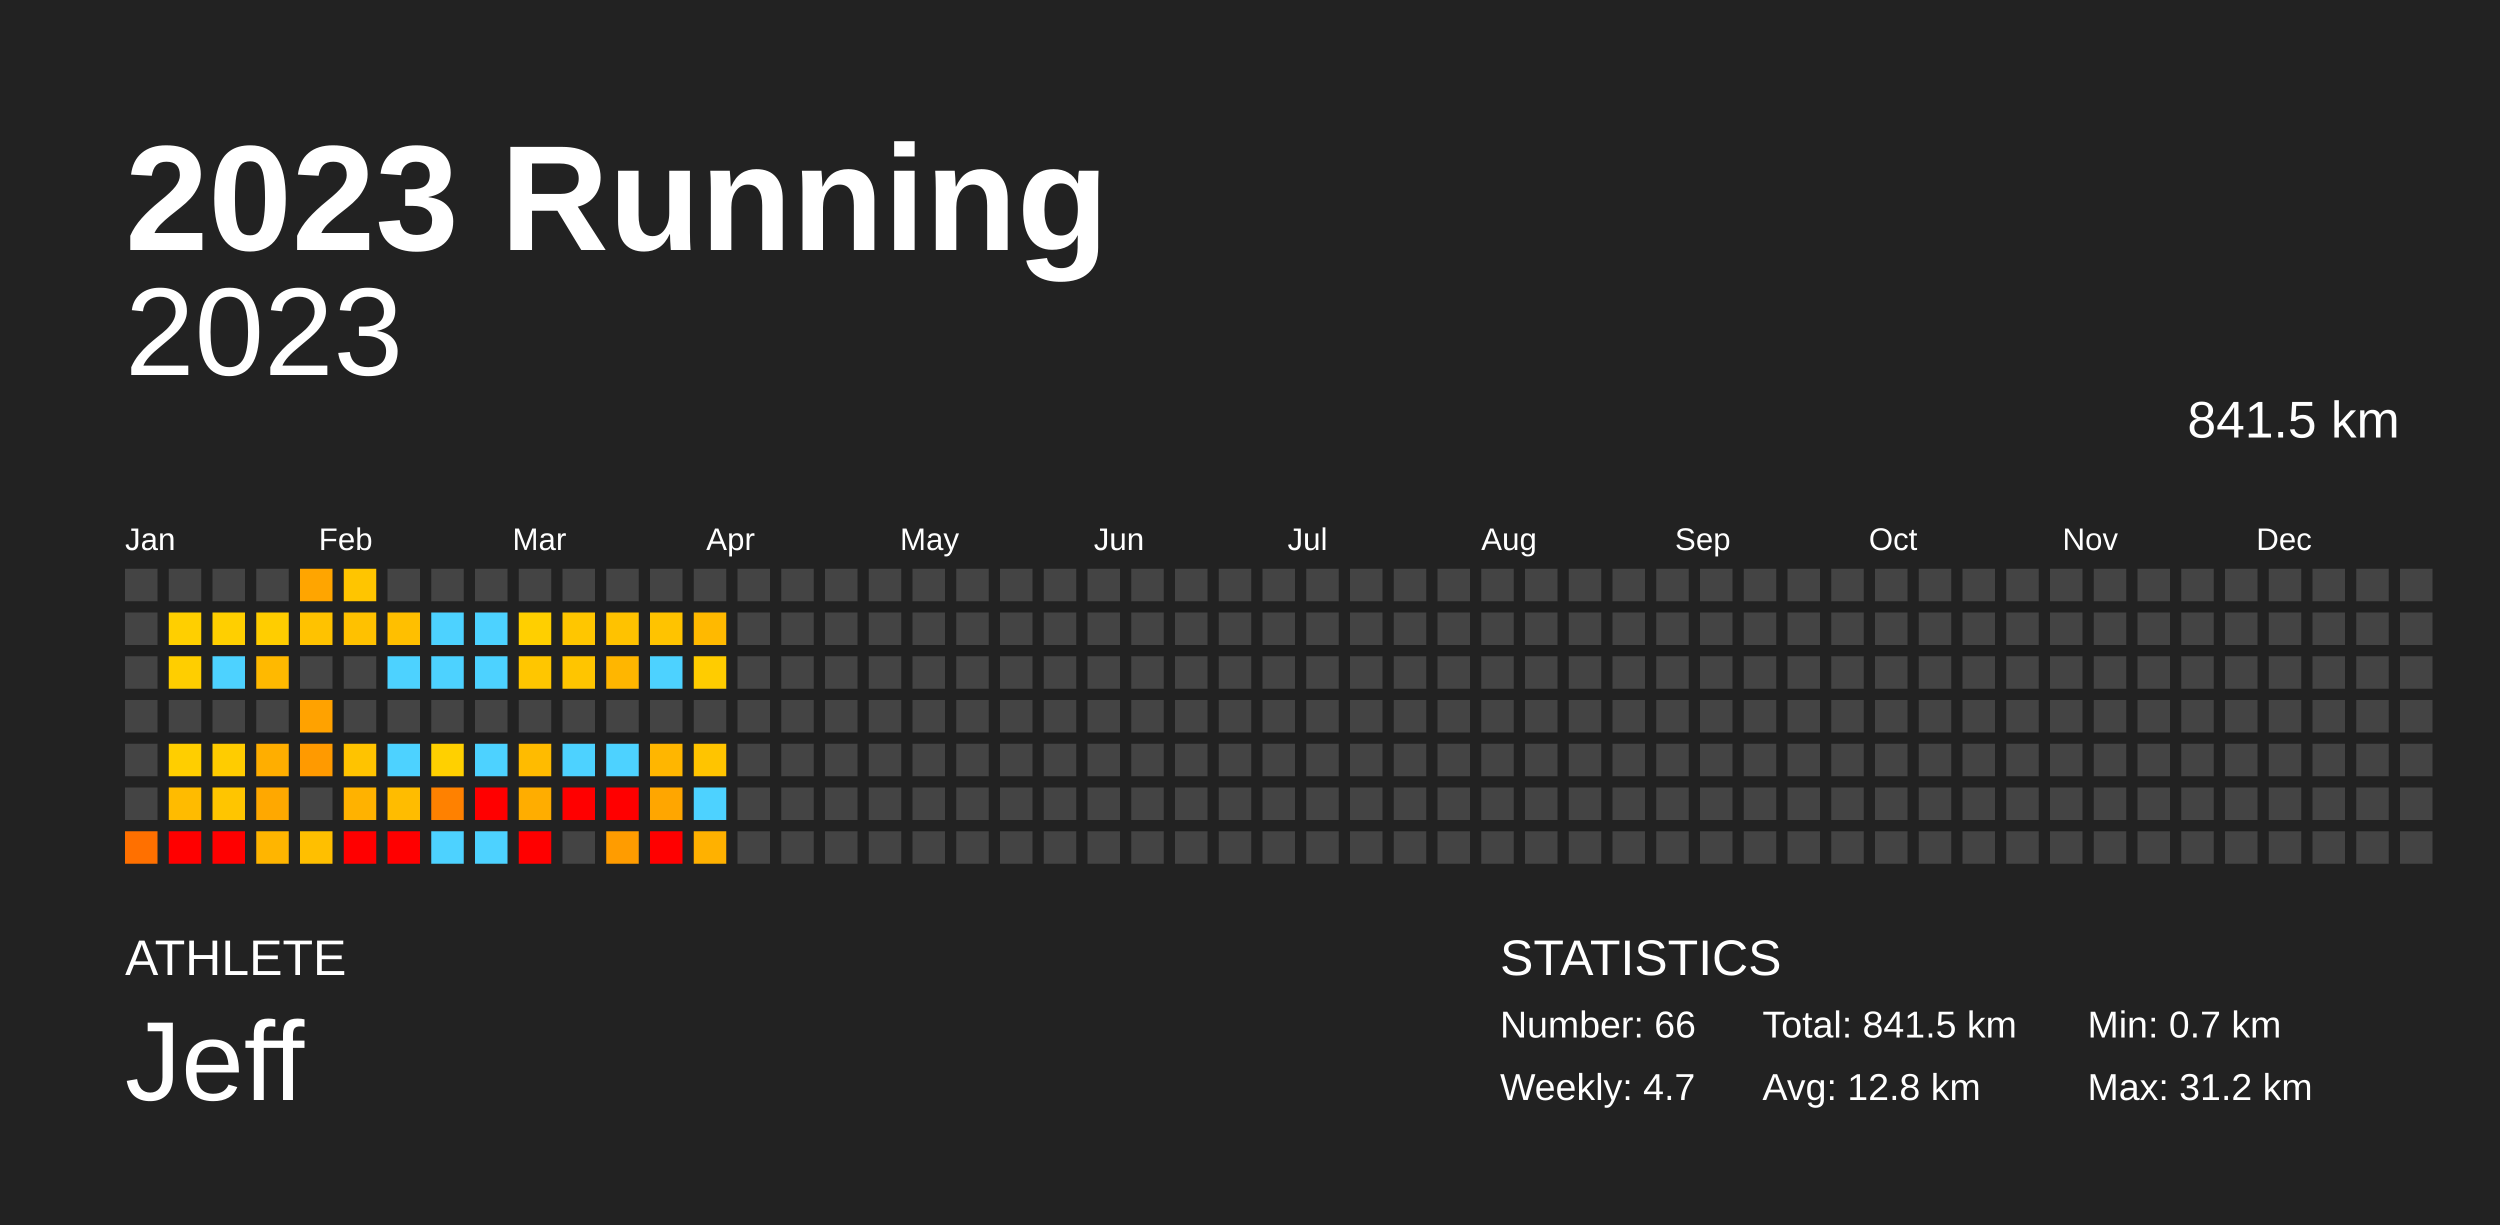
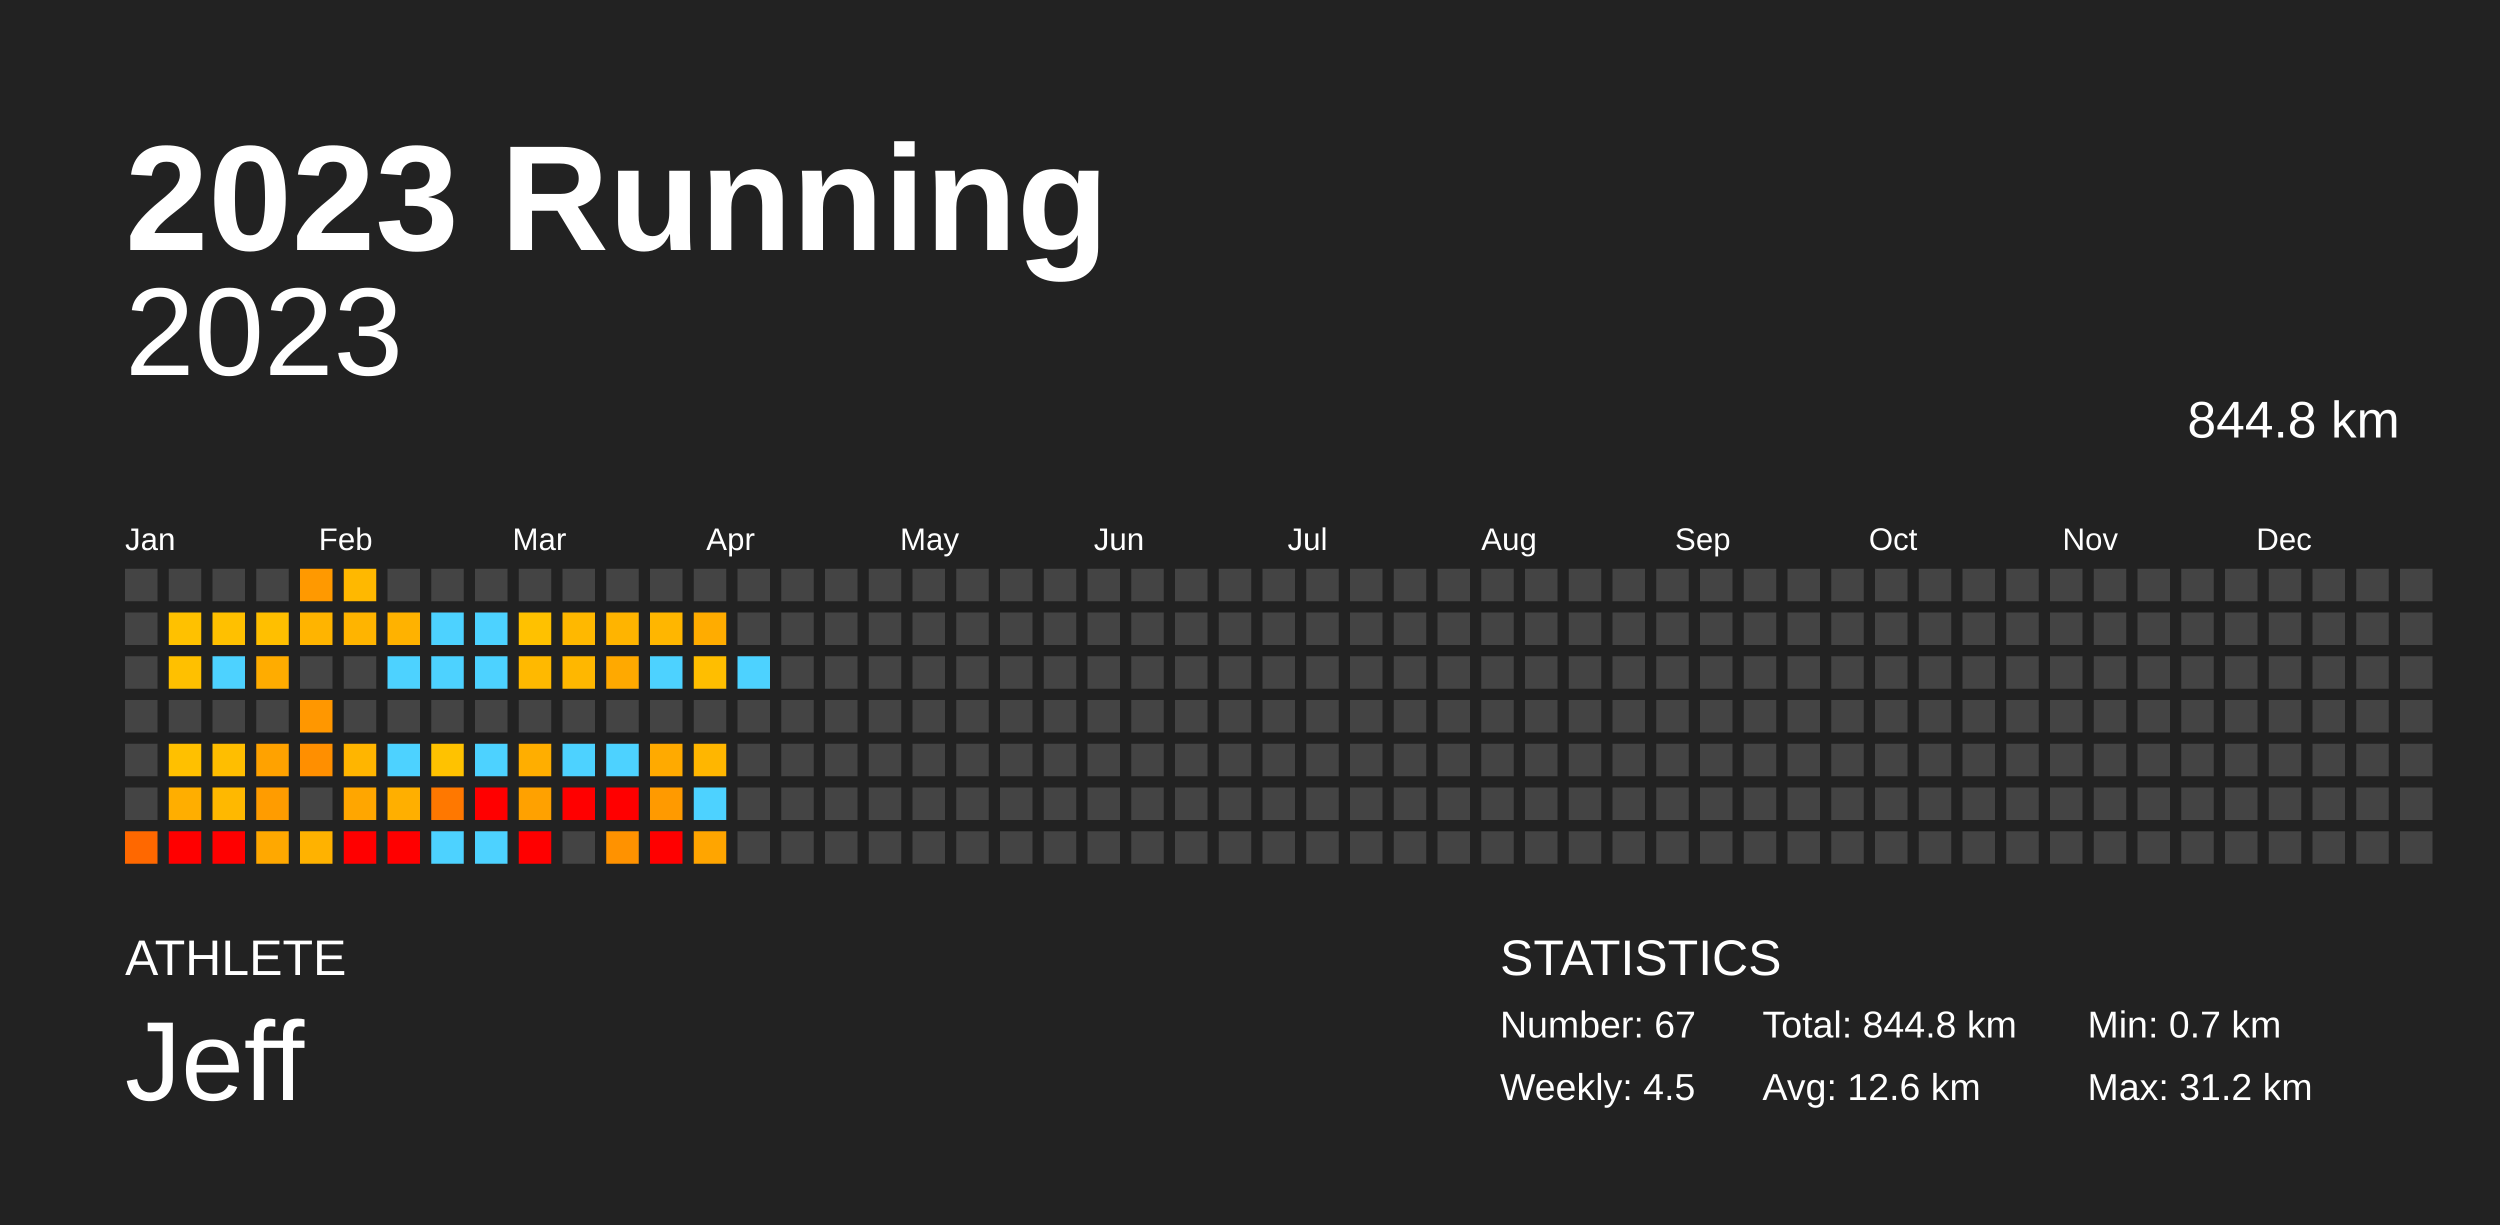
<svg xmlns="http://www.w3.org/2000/svg" baseProfile="full" height="98mm" version="1.1" viewBox="0,0,200,98" width="200mm">
  <defs />
  <rect fill="#222222" height="98" width="200" x="0" y="0" />
  <text fill="#FFFFFF" style="font-size:12px; font-family:Arial; font-weight:bold;" x="10" y="20">2023 Running</text>
  <text fill="#FFFFFF" style="font-size:4px; font-family:Arial" x="10" y="78">ATHLETE</text>
  <text fill="#FFFFFF" style="font-size:9px; font-family:Arial" x="10" y="88">Jeff</text>
  <text fill="#FFFFFF" style="font-size:4px; font-family:Arial" x="120" y="78">STATISTICS</text>
-   <text fill="#FFFFFF" style="font-size:3px; font-family:Arial" x="120" y="83">Number: 66</text>
-   <text fill="#FFFFFF" style="font-size:3px; font-family:Arial" x="120" y="88">Weekly: 4.7</text>
-   <text fill="#FFFFFF" style="font-size:3px; font-family:Arial" x="141" y="83">Total: 841.5 km</text>
-   <text fill="#FFFFFF" style="font-size:3px; font-family:Arial" x="141" y="88">Avg: 12.8 km</text>
+   <text fill="#FFFFFF" style="font-size:3px; font-family:Arial" x="120" y="83">Number: 67</text>
+   <text fill="#FFFFFF" style="font-size:3px; font-family:Arial" x="120" y="88">Weekly: 4.5</text>
+   <text fill="#FFFFFF" style="font-size:3px; font-family:Arial" x="141" y="83">Total: 844.8 km</text>
+   <text fill="#FFFFFF" style="font-size:3px; font-family:Arial" x="141" y="88">Avg: 12.6 km</text>
  <text fill="#FFFFFF" style="font-size:3px; font-family:Arial" x="167" y="83">Min: 0.7 km</text>
  <text fill="#FFFFFF" style="font-size:3px; font-family:Arial" x="167" y="88">Max: 31.2 km</text>
  <text alignment-baseline="hanging" fill="#FFFFFF" style="font-size:10.0px; font-family:Arial;" x="10" y="30">2023</text>
-   <text alignment-baseline="hanging" fill="#FFFFFF" style="font-size:4.125px; font-family:Arial;" x="175" y="35">841.5 km</text>
+   <text alignment-baseline="hanging" fill="#FFFFFF" style="font-size:4.125px; font-family:Arial;" x="175" y="35">844.8 km</text>
  <text fill="#FFFFFF" style="font-size:2.5px; font-family:Arial" x="10.0" y="44">Jan</text>
  <text fill="#FFFFFF" style="font-size:2.5px; font-family:Arial" x="25.5" y="44">Feb</text>
  <text fill="#FFFFFF" style="font-size:2.5px; font-family:Arial" x="41.0" y="44">Mar</text>
  <text fill="#FFFFFF" style="font-size:2.5px; font-family:Arial" x="56.5" y="44">Apr</text>
  <text fill="#FFFFFF" style="font-size:2.5px; font-family:Arial" x="72.0" y="44">May</text>
  <text fill="#FFFFFF" style="font-size:2.5px; font-family:Arial" x="87.5" y="44">Jun</text>
  <text fill="#FFFFFF" style="font-size:2.5px; font-family:Arial" x="103.0" y="44">Jul</text>
  <text fill="#FFFFFF" style="font-size:2.5px; font-family:Arial" x="118.5" y="44">Aug</text>
  <text fill="#FFFFFF" style="font-size:2.5px; font-family:Arial" x="134.0" y="44">Sep</text>
  <text fill="#FFFFFF" style="font-size:2.5px; font-family:Arial" x="149.5" y="44">Oct</text>
  <text fill="#FFFFFF" style="font-size:2.5px; font-family:Arial" x="165.0" y="44">Nov</text>
  <text fill="#FFFFFF" style="font-size:2.5px; font-family:Arial" x="180.5" y="44">Dec</text>
  <rect fill="#444444" height="2.6" width="2.6" x="10.0" y="45.5" />
  <rect fill="#444444" height="2.6" width="2.6" x="10.0" y="49.0" />
  <rect fill="#444444" height="2.6" width="2.6" x="10.0" y="52.5" />
  <rect fill="#444444" height="2.6" width="2.6" x="10.0" y="56.0" />
  <rect fill="#444444" height="2.6" width="2.6" x="10.0" y="59.5" />
  <rect fill="#444444" height="2.6" width="2.6" x="10.0" y="63.0" />
-   <rect fill="#ff7000" height="2.6" width="2.6" x="10.0" y="66.5" />
+   <rect fill="#ff6800" height="2.6" width="2.6" x="10.0" y="66.5" />
  <rect fill="#444444" height="2.6" width="2.6" x="13.5" y="45.5" />
-   <rect fill="#ffcf00" height="2.6" width="2.6" x="13.5" y="49.0" />
-   <rect fill="#ffce00" height="2.6" width="2.6" x="13.5" y="52.5" />
+   <rect fill="#ffc100" height="2.6" width="2.6" x="13.5" y="49.0" />
+   <rect fill="#ffc000" height="2.6" width="2.6" x="13.5" y="52.5" />
  <rect fill="#444444" height="2.6" width="2.6" x="13.5" y="56.0" />
-   <rect fill="#ffce00" height="2.6" width="2.6" x="13.5" y="59.5" />
-   <rect fill="#ffbb00" height="2.6" width="2.6" x="13.5" y="63.0" />
+   <rect fill="#ffc000" height="2.6" width="2.6" x="13.5" y="59.5" />
+   <rect fill="#ffae00" height="2.6" width="2.6" x="13.5" y="63.0" />
  <rect fill="red" height="2.6" width="2.6" x="13.5" y="66.5" />
  <rect fill="#444444" height="2.6" width="2.6" x="17.0" y="45.5" />
-   <rect fill="#ffcf00" height="2.6" width="2.6" x="17.0" y="49.0" />
+   <rect fill="#ffc000" height="2.6" width="2.6" x="17.0" y="49.0" />
  <rect fill="#4dd2ff" height="2.6" width="2.6" x="17.0" y="52.5" />
  <rect fill="#444444" height="2.6" width="2.6" x="17.0" y="56.0" />
-   <rect fill="#ffcc00" height="2.6" width="2.6" x="17.0" y="59.5" />
-   <rect fill="#ffc500" height="2.6" width="2.6" x="17.0" y="63.0" />
+   <rect fill="#ffbe00" height="2.6" width="2.6" x="17.0" y="59.5" />
+   <rect fill="#ffb800" height="2.6" width="2.6" x="17.0" y="63.0" />
  <rect fill="red" height="2.6" width="2.6" x="17.0" y="66.5" />
  <rect fill="#444444" height="2.6" width="2.6" x="20.5" y="45.5" />
-   <rect fill="#ffcd00" height="2.6" width="2.6" x="20.5" y="49.0" />
-   <rect fill="#ffb900" height="2.6" width="2.6" x="20.5" y="52.5" />
+   <rect fill="#ffbf00" height="2.6" width="2.6" x="20.5" y="49.0" />
+   <rect fill="#ffac00" height="2.6" width="2.6" x="20.5" y="52.5" />
  <rect fill="#444444" height="2.6" width="2.6" x="20.5" y="56.0" />
-   <rect fill="#ffae00" height="2.6" width="2.6" x="20.5" y="59.5" />
-   <rect fill="#ffa800" height="2.6" width="2.6" x="20.5" y="63.0" />
-   <rect fill="#ffb500" height="2.6" width="2.6" x="20.5" y="66.5" />
-   <rect fill="#ffa500" height="2.6" width="2.6" x="24.0" y="45.5" />
-   <rect fill="#ffc200" height="2.6" width="2.6" x="24.0" y="49.0" />
+   <rect fill="#ffa200" height="2.6" width="2.6" x="20.5" y="59.5" />
+   <rect fill="#ff9c00" height="2.6" width="2.6" x="20.5" y="63.0" />
+   <rect fill="#ffa800" height="2.6" width="2.6" x="20.5" y="66.5" />
+   <rect fill="#ff9900" height="2.6" width="2.6" x="24.0" y="45.5" />
+   <rect fill="#ffb400" height="2.6" width="2.6" x="24.0" y="49.0" />
  <rect fill="#444444" height="2.6" width="2.6" x="24.0" y="52.5" />
-   <rect fill="#ffa200" height="2.6" width="2.6" x="24.0" y="56.0" />
-   <rect fill="#ff9a00" height="2.6" width="2.6" x="24.0" y="59.5" />
+   <rect fill="#ff9700" height="2.6" width="2.6" x="24.0" y="56.0" />
+   <rect fill="#ff8f00" height="2.6" width="2.6" x="24.0" y="59.5" />
  <rect fill="#444444" height="2.6" width="2.6" x="24.0" y="63.0" />
-   <rect fill="#ffbf00" height="2.6" width="2.6" x="24.0" y="66.5" />
-   <rect fill="#ffc500" height="2.6" width="2.6" x="27.5" y="45.5" />
-   <rect fill="#ffc100" height="2.6" width="2.6" x="27.5" y="49.0" />
+   <rect fill="#ffb200" height="2.6" width="2.6" x="24.0" y="66.5" />
+   <rect fill="#ffb800" height="2.6" width="2.6" x="27.5" y="45.5" />
+   <rect fill="#ffb400" height="2.6" width="2.6" x="27.5" y="49.0" />
  <rect fill="#444444" height="2.6" width="2.6" x="27.5" y="52.5" />
  <rect fill="#444444" height="2.6" width="2.6" x="27.5" y="56.0" />
-   <rect fill="#ffc300" height="2.6" width="2.6" x="27.5" y="59.5" />
-   <rect fill="#ffb200" height="2.6" width="2.6" x="27.5" y="63.0" />
+   <rect fill="#ffb500" height="2.6" width="2.6" x="27.5" y="59.5" />
+   <rect fill="#ffa600" height="2.6" width="2.6" x="27.5" y="63.0" />
  <rect fill="red" height="2.6" width="2.6" x="27.5" y="66.5" />
  <rect fill="#444444" height="2.6" width="2.6" x="31.0" y="45.5" />
-   <rect fill="#ffbf00" height="2.6" width="2.6" x="31.0" y="49.0" />
+   <rect fill="#ffb200" height="2.6" width="2.6" x="31.0" y="49.0" />
  <rect fill="#4dd2ff" height="2.6" width="2.6" x="31.0" y="52.5" />
  <rect fill="#444444" height="2.6" width="2.6" x="31.0" y="56.0" />
  <rect fill="#4dd2ff" height="2.6" width="2.6" x="31.0" y="59.5" />
-   <rect fill="#ffbc00" height="2.6" width="2.6" x="31.0" y="63.0" />
+   <rect fill="#ffaf00" height="2.6" width="2.6" x="31.0" y="63.0" />
  <rect fill="red" height="2.6" width="2.6" x="31.0" y="66.5" />
  <rect fill="#444444" height="2.6" width="2.6" x="34.5" y="45.5" />
  <rect fill="#4dd2ff" height="2.6" width="2.6" x="34.5" y="49.0" />
  <rect fill="#4dd2ff" height="2.6" width="2.6" x="34.5" y="52.5" />
  <rect fill="#444444" height="2.6" width="2.6" x="34.5" y="56.0" />
-   <rect fill="#ffd000" height="2.6" width="2.6" x="34.5" y="59.5" />
-   <rect fill="#ff8100" height="2.6" width="2.6" x="34.5" y="63.0" />
+   <rect fill="#ffc200" height="2.6" width="2.6" x="34.5" y="59.5" />
+   <rect fill="#ff7800" height="2.6" width="2.6" x="34.5" y="63.0" />
  <rect fill="#4dd2ff" height="2.6" width="2.6" x="34.5" y="66.5" />
  <rect fill="#444444" height="2.6" width="2.6" x="38.0" y="45.5" />
  <rect fill="#4dd2ff" height="2.6" width="2.6" x="38.0" y="49.0" />
  <rect fill="#4dd2ff" height="2.6" width="2.6" x="38.0" y="52.5" />
  <rect fill="#444444" height="2.6" width="2.6" x="38.0" y="56.0" />
  <rect fill="#4dd2ff" height="2.6" width="2.6" x="38.0" y="59.5" />
  <rect fill="red" height="2.6" width="2.6" x="38.0" y="63.0" />
  <rect fill="#4dd2ff" height="2.6" width="2.6" x="38.0" y="66.5" />
  <rect fill="#444444" height="2.6" width="2.6" x="41.5" y="45.5" />
-   <rect fill="#ffcf00" height="2.6" width="2.6" x="41.5" y="49.0" />
-   <rect fill="#ffc600" height="2.6" width="2.6" x="41.5" y="52.5" />
+   <rect fill="#ffc100" height="2.6" width="2.6" x="41.5" y="49.0" />
+   <rect fill="#ffb900" height="2.6" width="2.6" x="41.5" y="52.5" />
  <rect fill="#444444" height="2.6" width="2.6" x="41.5" y="56.0" />
-   <rect fill="#ffbb00" height="2.6" width="2.6" x="41.5" y="59.5" />
-   <rect fill="#ffad00" height="2.6" width="2.6" x="41.5" y="63.0" />
+   <rect fill="#ffae00" height="2.6" width="2.6" x="41.5" y="59.5" />
+   <rect fill="#ffa100" height="2.6" width="2.6" x="41.5" y="63.0" />
  <rect fill="red" height="2.6" width="2.6" x="41.5" y="66.5" />
  <rect fill="#444444" height="2.6" width="2.6" x="45.0" y="45.5" />
-   <rect fill="#ffc600" height="2.6" width="2.6" x="45.0" y="49.0" />
-   <rect fill="#ffc500" height="2.6" width="2.6" x="45.0" y="52.5" />
+   <rect fill="#ffb800" height="2.6" width="2.6" x="45.0" y="49.0" />
+   <rect fill="#ffb700" height="2.6" width="2.6" x="45.0" y="52.5" />
  <rect fill="#444444" height="2.6" width="2.6" x="45.0" y="56.0" />
  <rect fill="#4dd2ff" height="2.6" width="2.6" x="45.0" y="59.5" />
  <rect fill="red" height="2.6" width="2.6" x="45.0" y="63.0" />
  <rect fill="#444444" height="2.6" width="2.6" x="45.0" y="66.5" />
  <rect fill="#444444" height="2.6" width="2.6" x="48.5" y="45.5" />
-   <rect fill="#ffc200" height="2.6" width="2.6" x="48.5" y="49.0" />
-   <rect fill="#ffb600" height="2.6" width="2.6" x="48.5" y="52.5" />
+   <rect fill="#ffb400" height="2.6" width="2.6" x="48.5" y="49.0" />
+   <rect fill="#ffa900" height="2.6" width="2.6" x="48.5" y="52.5" />
  <rect fill="#444444" height="2.6" width="2.6" x="48.5" y="56.0" />
  <rect fill="#4dd2ff" height="2.6" width="2.6" x="48.5" y="59.5" />
  <rect fill="red" height="2.6" width="2.6" x="48.5" y="63.0" />
-   <rect fill="#ff9c00" height="2.6" width="2.6" x="48.5" y="66.5" />
+   <rect fill="#ff9200" height="2.6" width="2.6" x="48.5" y="66.5" />
  <rect fill="#444444" height="2.6" width="2.6" x="52.0" y="45.5" />
-   <rect fill="#ffc300" height="2.6" width="2.6" x="52.0" y="49.0" />
+   <rect fill="#ffb600" height="2.6" width="2.6" x="52.0" y="49.0" />
  <rect fill="#4dd2ff" height="2.6" width="2.6" x="52.0" y="52.5" />
  <rect fill="#444444" height="2.6" width="2.6" x="52.0" y="56.0" />
-   <rect fill="#ffb600" height="2.6" width="2.6" x="52.0" y="59.5" />
-   <rect fill="#ffa600" height="2.6" width="2.6" x="52.0" y="63.0" />
+   <rect fill="#ffaa00" height="2.6" width="2.6" x="52.0" y="59.5" />
+   <rect fill="#ff9a00" height="2.6" width="2.6" x="52.0" y="63.0" />
  <rect fill="red" height="2.6" width="2.6" x="52.0" y="66.5" />
  <rect fill="#444444" height="2.6" width="2.6" x="55.5" y="45.5" />
-   <rect fill="#ffb900" height="2.6" width="2.6" x="55.5" y="49.0" />
-   <rect fill="#ffcc00" height="2.6" width="2.6" x="55.5" y="52.5" />
+   <rect fill="#ffac00" height="2.6" width="2.6" x="55.5" y="49.0" />
+   <rect fill="#ffbe00" height="2.6" width="2.6" x="55.5" y="52.5" />
  <rect fill="#444444" height="2.6" width="2.6" x="55.5" y="56.0" />
-   <rect fill="#ffc400" height="2.6" width="2.6" x="55.5" y="59.5" />
+   <rect fill="#ffb600" height="2.6" width="2.6" x="55.5" y="59.5" />
  <rect fill="#4dd2ff" height="2.6" width="2.6" x="55.5" y="63.0" />
-   <rect fill="#ffb100" height="2.6" width="2.6" x="55.5" y="66.5" />
+   <rect fill="#ffa500" height="2.6" width="2.6" x="55.5" y="66.5" />
  <rect fill="#444444" height="2.6" width="2.6" x="59.0" y="45.5" />
  <rect fill="#444444" height="2.6" width="2.6" x="59.0" y="49.0" />
-   <rect fill="#444444" height="2.6" width="2.6" x="59.0" y="52.5" />
+   <rect fill="#4dd2ff" height="2.6" width="2.6" x="59.0" y="52.5" />
  <rect fill="#444444" height="2.6" width="2.6" x="59.0" y="56.0" />
  <rect fill="#444444" height="2.6" width="2.6" x="59.0" y="59.5" />
  <rect fill="#444444" height="2.6" width="2.6" x="59.0" y="63.0" />
  <rect fill="#444444" height="2.6" width="2.6" x="59.0" y="66.5" />
  <rect fill="#444444" height="2.6" width="2.6" x="62.5" y="45.5" />
  <rect fill="#444444" height="2.6" width="2.6" x="62.5" y="49.0" />
  <rect fill="#444444" height="2.6" width="2.6" x="62.5" y="52.5" />
  <rect fill="#444444" height="2.6" width="2.6" x="62.5" y="56.0" />
  <rect fill="#444444" height="2.6" width="2.6" x="62.5" y="59.5" />
  <rect fill="#444444" height="2.6" width="2.6" x="62.5" y="63.0" />
  <rect fill="#444444" height="2.6" width="2.6" x="62.5" y="66.5" />
  <rect fill="#444444" height="2.6" width="2.6" x="66.0" y="45.5" />
  <rect fill="#444444" height="2.6" width="2.6" x="66.0" y="49.0" />
  <rect fill="#444444" height="2.6" width="2.6" x="66.0" y="52.5" />
  <rect fill="#444444" height="2.6" width="2.6" x="66.0" y="56.0" />
  <rect fill="#444444" height="2.6" width="2.6" x="66.0" y="59.5" />
  <rect fill="#444444" height="2.6" width="2.6" x="66.0" y="63.0" />
  <rect fill="#444444" height="2.6" width="2.6" x="66.0" y="66.5" />
  <rect fill="#444444" height="2.6" width="2.6" x="69.5" y="45.5" />
  <rect fill="#444444" height="2.6" width="2.6" x="69.5" y="49.0" />
  <rect fill="#444444" height="2.6" width="2.6" x="69.5" y="52.5" />
  <rect fill="#444444" height="2.6" width="2.6" x="69.5" y="56.0" />
  <rect fill="#444444" height="2.6" width="2.6" x="69.5" y="59.5" />
  <rect fill="#444444" height="2.6" width="2.6" x="69.5" y="63.0" />
  <rect fill="#444444" height="2.6" width="2.6" x="69.5" y="66.5" />
  <rect fill="#444444" height="2.6" width="2.6" x="73.0" y="45.5" />
  <rect fill="#444444" height="2.6" width="2.6" x="73.0" y="49.0" />
  <rect fill="#444444" height="2.6" width="2.6" x="73.0" y="52.5" />
  <rect fill="#444444" height="2.6" width="2.6" x="73.0" y="56.0" />
  <rect fill="#444444" height="2.6" width="2.6" x="73.0" y="59.5" />
  <rect fill="#444444" height="2.6" width="2.6" x="73.0" y="63.0" />
  <rect fill="#444444" height="2.6" width="2.6" x="73.0" y="66.5" />
  <rect fill="#444444" height="2.6" width="2.6" x="76.5" y="45.5" />
  <rect fill="#444444" height="2.6" width="2.6" x="76.5" y="49.0" />
  <rect fill="#444444" height="2.6" width="2.6" x="76.5" y="52.5" />
  <rect fill="#444444" height="2.6" width="2.6" x="76.5" y="56.0" />
  <rect fill="#444444" height="2.6" width="2.6" x="76.5" y="59.5" />
  <rect fill="#444444" height="2.6" width="2.6" x="76.5" y="63.0" />
  <rect fill="#444444" height="2.6" width="2.6" x="76.5" y="66.5" />
  <rect fill="#444444" height="2.6" width="2.6" x="80.0" y="45.5" />
  <rect fill="#444444" height="2.6" width="2.6" x="80.0" y="49.0" />
  <rect fill="#444444" height="2.6" width="2.6" x="80.0" y="52.5" />
  <rect fill="#444444" height="2.6" width="2.6" x="80.0" y="56.0" />
  <rect fill="#444444" height="2.6" width="2.6" x="80.0" y="59.5" />
  <rect fill="#444444" height="2.6" width="2.6" x="80.0" y="63.0" />
  <rect fill="#444444" height="2.6" width="2.6" x="80.0" y="66.5" />
  <rect fill="#444444" height="2.6" width="2.6" x="83.5" y="45.5" />
  <rect fill="#444444" height="2.6" width="2.6" x="83.5" y="49.0" />
  <rect fill="#444444" height="2.6" width="2.6" x="83.5" y="52.5" />
  <rect fill="#444444" height="2.6" width="2.6" x="83.5" y="56.0" />
  <rect fill="#444444" height="2.6" width="2.6" x="83.5" y="59.5" />
  <rect fill="#444444" height="2.6" width="2.6" x="83.5" y="63.0" />
  <rect fill="#444444" height="2.6" width="2.6" x="83.5" y="66.5" />
  <rect fill="#444444" height="2.6" width="2.6" x="87.0" y="45.5" />
  <rect fill="#444444" height="2.6" width="2.6" x="87.0" y="49.0" />
  <rect fill="#444444" height="2.6" width="2.6" x="87.0" y="52.5" />
  <rect fill="#444444" height="2.6" width="2.6" x="87.0" y="56.0" />
  <rect fill="#444444" height="2.6" width="2.6" x="87.0" y="59.5" />
  <rect fill="#444444" height="2.6" width="2.6" x="87.0" y="63.0" />
  <rect fill="#444444" height="2.6" width="2.6" x="87.0" y="66.5" />
  <rect fill="#444444" height="2.6" width="2.6" x="90.5" y="45.5" />
  <rect fill="#444444" height="2.6" width="2.6" x="90.5" y="49.0" />
  <rect fill="#444444" height="2.6" width="2.6" x="90.5" y="52.5" />
  <rect fill="#444444" height="2.6" width="2.6" x="90.5" y="56.0" />
  <rect fill="#444444" height="2.6" width="2.6" x="90.5" y="59.5" />
  <rect fill="#444444" height="2.6" width="2.6" x="90.5" y="63.0" />
  <rect fill="#444444" height="2.6" width="2.6" x="90.5" y="66.5" />
  <rect fill="#444444" height="2.6" width="2.6" x="94.0" y="45.5" />
  <rect fill="#444444" height="2.6" width="2.6" x="94.0" y="49.0" />
  <rect fill="#444444" height="2.6" width="2.6" x="94.0" y="52.5" />
  <rect fill="#444444" height="2.6" width="2.6" x="94.0" y="56.0" />
  <rect fill="#444444" height="2.6" width="2.6" x="94.0" y="59.5" />
  <rect fill="#444444" height="2.6" width="2.6" x="94.0" y="63.0" />
  <rect fill="#444444" height="2.6" width="2.6" x="94.0" y="66.5" />
  <rect fill="#444444" height="2.6" width="2.6" x="97.5" y="45.5" />
  <rect fill="#444444" height="2.6" width="2.6" x="97.5" y="49.0" />
  <rect fill="#444444" height="2.6" width="2.6" x="97.5" y="52.5" />
  <rect fill="#444444" height="2.6" width="2.6" x="97.5" y="56.0" />
  <rect fill="#444444" height="2.6" width="2.6" x="97.5" y="59.5" />
  <rect fill="#444444" height="2.6" width="2.6" x="97.5" y="63.0" />
  <rect fill="#444444" height="2.6" width="2.6" x="97.5" y="66.5" />
  <rect fill="#444444" height="2.6" width="2.6" x="101.0" y="45.5" />
  <rect fill="#444444" height="2.6" width="2.6" x="101.0" y="49.0" />
  <rect fill="#444444" height="2.6" width="2.6" x="101.0" y="52.5" />
  <rect fill="#444444" height="2.6" width="2.6" x="101.0" y="56.0" />
  <rect fill="#444444" height="2.6" width="2.6" x="101.0" y="59.5" />
  <rect fill="#444444" height="2.6" width="2.6" x="101.0" y="63.0" />
  <rect fill="#444444" height="2.6" width="2.6" x="101.0" y="66.5" />
  <rect fill="#444444" height="2.6" width="2.6" x="104.5" y="45.5" />
  <rect fill="#444444" height="2.6" width="2.6" x="104.5" y="49.0" />
  <rect fill="#444444" height="2.6" width="2.6" x="104.5" y="52.5" />
  <rect fill="#444444" height="2.6" width="2.6" x="104.5" y="56.0" />
  <rect fill="#444444" height="2.6" width="2.6" x="104.5" y="59.5" />
  <rect fill="#444444" height="2.6" width="2.6" x="104.5" y="63.0" />
  <rect fill="#444444" height="2.6" width="2.6" x="104.5" y="66.5" />
  <rect fill="#444444" height="2.6" width="2.6" x="108.0" y="45.5" />
  <rect fill="#444444" height="2.6" width="2.6" x="108.0" y="49.0" />
  <rect fill="#444444" height="2.6" width="2.6" x="108.0" y="52.5" />
  <rect fill="#444444" height="2.6" width="2.6" x="108.0" y="56.0" />
  <rect fill="#444444" height="2.6" width="2.6" x="108.0" y="59.5" />
  <rect fill="#444444" height="2.6" width="2.6" x="108.0" y="63.0" />
  <rect fill="#444444" height="2.6" width="2.6" x="108.0" y="66.5" />
  <rect fill="#444444" height="2.6" width="2.6" x="111.5" y="45.5" />
  <rect fill="#444444" height="2.6" width="2.6" x="111.5" y="49.0" />
  <rect fill="#444444" height="2.6" width="2.6" x="111.5" y="52.5" />
  <rect fill="#444444" height="2.6" width="2.6" x="111.5" y="56.0" />
  <rect fill="#444444" height="2.6" width="2.6" x="111.5" y="59.5" />
  <rect fill="#444444" height="2.6" width="2.6" x="111.5" y="63.0" />
  <rect fill="#444444" height="2.6" width="2.6" x="111.5" y="66.5" />
  <rect fill="#444444" height="2.6" width="2.6" x="115.0" y="45.5" />
  <rect fill="#444444" height="2.6" width="2.6" x="115.0" y="49.0" />
  <rect fill="#444444" height="2.6" width="2.6" x="115.0" y="52.5" />
  <rect fill="#444444" height="2.6" width="2.6" x="115.0" y="56.0" />
  <rect fill="#444444" height="2.6" width="2.6" x="115.0" y="59.5" />
  <rect fill="#444444" height="2.6" width="2.6" x="115.0" y="63.0" />
  <rect fill="#444444" height="2.6" width="2.6" x="115.0" y="66.5" />
  <rect fill="#444444" height="2.6" width="2.6" x="118.5" y="45.5" />
  <rect fill="#444444" height="2.6" width="2.6" x="118.5" y="49.0" />
  <rect fill="#444444" height="2.6" width="2.6" x="118.5" y="52.5" />
  <rect fill="#444444" height="2.6" width="2.6" x="118.5" y="56.0" />
  <rect fill="#444444" height="2.6" width="2.6" x="118.5" y="59.5" />
  <rect fill="#444444" height="2.6" width="2.6" x="118.5" y="63.0" />
  <rect fill="#444444" height="2.6" width="2.6" x="118.5" y="66.5" />
  <rect fill="#444444" height="2.6" width="2.6" x="122.0" y="45.5" />
  <rect fill="#444444" height="2.6" width="2.6" x="122.0" y="49.0" />
  <rect fill="#444444" height="2.6" width="2.6" x="122.0" y="52.5" />
  <rect fill="#444444" height="2.6" width="2.6" x="122.0" y="56.0" />
  <rect fill="#444444" height="2.6" width="2.6" x="122.0" y="59.5" />
  <rect fill="#444444" height="2.6" width="2.6" x="122.0" y="63.0" />
  <rect fill="#444444" height="2.6" width="2.6" x="122.0" y="66.5" />
  <rect fill="#444444" height="2.6" width="2.6" x="125.5" y="45.5" />
  <rect fill="#444444" height="2.6" width="2.6" x="125.5" y="49.0" />
  <rect fill="#444444" height="2.6" width="2.6" x="125.5" y="52.5" />
  <rect fill="#444444" height="2.6" width="2.6" x="125.5" y="56.0" />
  <rect fill="#444444" height="2.6" width="2.6" x="125.5" y="59.5" />
  <rect fill="#444444" height="2.6" width="2.6" x="125.5" y="63.0" />
  <rect fill="#444444" height="2.6" width="2.6" x="125.5" y="66.5" />
  <rect fill="#444444" height="2.6" width="2.6" x="129.0" y="45.5" />
  <rect fill="#444444" height="2.6" width="2.6" x="129.0" y="49.0" />
  <rect fill="#444444" height="2.6" width="2.6" x="129.0" y="52.5" />
  <rect fill="#444444" height="2.6" width="2.6" x="129.0" y="56.0" />
  <rect fill="#444444" height="2.6" width="2.6" x="129.0" y="59.5" />
  <rect fill="#444444" height="2.6" width="2.6" x="129.0" y="63.0" />
  <rect fill="#444444" height="2.6" width="2.6" x="129.0" y="66.5" />
  <rect fill="#444444" height="2.6" width="2.6" x="132.5" y="45.5" />
  <rect fill="#444444" height="2.6" width="2.6" x="132.5" y="49.0" />
  <rect fill="#444444" height="2.6" width="2.6" x="132.5" y="52.5" />
  <rect fill="#444444" height="2.6" width="2.6" x="132.5" y="56.0" />
  <rect fill="#444444" height="2.6" width="2.6" x="132.5" y="59.5" />
  <rect fill="#444444" height="2.6" width="2.6" x="132.5" y="63.0" />
  <rect fill="#444444" height="2.6" width="2.6" x="132.5" y="66.5" />
  <rect fill="#444444" height="2.6" width="2.6" x="136.0" y="45.5" />
  <rect fill="#444444" height="2.6" width="2.6" x="136.0" y="49.0" />
  <rect fill="#444444" height="2.6" width="2.6" x="136.0" y="52.5" />
  <rect fill="#444444" height="2.6" width="2.6" x="136.0" y="56.0" />
  <rect fill="#444444" height="2.6" width="2.6" x="136.0" y="59.5" />
  <rect fill="#444444" height="2.6" width="2.6" x="136.0" y="63.0" />
  <rect fill="#444444" height="2.6" width="2.6" x="136.0" y="66.5" />
  <rect fill="#444444" height="2.6" width="2.6" x="139.5" y="45.5" />
  <rect fill="#444444" height="2.6" width="2.6" x="139.5" y="49.0" />
  <rect fill="#444444" height="2.6" width="2.6" x="139.5" y="52.5" />
  <rect fill="#444444" height="2.6" width="2.6" x="139.5" y="56.0" />
  <rect fill="#444444" height="2.6" width="2.6" x="139.5" y="59.5" />
  <rect fill="#444444" height="2.6" width="2.6" x="139.5" y="63.0" />
  <rect fill="#444444" height="2.6" width="2.6" x="139.5" y="66.5" />
  <rect fill="#444444" height="2.6" width="2.6" x="143.0" y="45.5" />
  <rect fill="#444444" height="2.6" width="2.6" x="143.0" y="49.0" />
  <rect fill="#444444" height="2.6" width="2.6" x="143.0" y="52.5" />
  <rect fill="#444444" height="2.6" width="2.6" x="143.0" y="56.0" />
  <rect fill="#444444" height="2.6" width="2.6" x="143.0" y="59.5" />
  <rect fill="#444444" height="2.6" width="2.6" x="143.0" y="63.0" />
  <rect fill="#444444" height="2.6" width="2.6" x="143.0" y="66.5" />
  <rect fill="#444444" height="2.6" width="2.6" x="146.5" y="45.5" />
  <rect fill="#444444" height="2.6" width="2.6" x="146.5" y="49.0" />
  <rect fill="#444444" height="2.6" width="2.6" x="146.5" y="52.5" />
  <rect fill="#444444" height="2.6" width="2.6" x="146.5" y="56.0" />
  <rect fill="#444444" height="2.6" width="2.6" x="146.5" y="59.5" />
  <rect fill="#444444" height="2.6" width="2.6" x="146.5" y="63.0" />
  <rect fill="#444444" height="2.6" width="2.6" x="146.5" y="66.5" />
  <rect fill="#444444" height="2.6" width="2.6" x="150.0" y="45.5" />
  <rect fill="#444444" height="2.6" width="2.6" x="150.0" y="49.0" />
  <rect fill="#444444" height="2.6" width="2.6" x="150.0" y="52.5" />
  <rect fill="#444444" height="2.6" width="2.6" x="150.0" y="56.0" />
  <rect fill="#444444" height="2.6" width="2.6" x="150.0" y="59.5" />
  <rect fill="#444444" height="2.6" width="2.6" x="150.0" y="63.0" />
  <rect fill="#444444" height="2.6" width="2.6" x="150.0" y="66.5" />
  <rect fill="#444444" height="2.6" width="2.6" x="153.5" y="45.5" />
  <rect fill="#444444" height="2.6" width="2.6" x="153.5" y="49.0" />
  <rect fill="#444444" height="2.6" width="2.6" x="153.5" y="52.5" />
  <rect fill="#444444" height="2.6" width="2.6" x="153.5" y="56.0" />
  <rect fill="#444444" height="2.6" width="2.6" x="153.5" y="59.5" />
  <rect fill="#444444" height="2.6" width="2.6" x="153.5" y="63.0" />
  <rect fill="#444444" height="2.6" width="2.6" x="153.5" y="66.5" />
  <rect fill="#444444" height="2.6" width="2.6" x="157.0" y="45.5" />
  <rect fill="#444444" height="2.6" width="2.6" x="157.0" y="49.0" />
  <rect fill="#444444" height="2.6" width="2.6" x="157.0" y="52.5" />
  <rect fill="#444444" height="2.6" width="2.6" x="157.0" y="56.0" />
  <rect fill="#444444" height="2.6" width="2.6" x="157.0" y="59.5" />
  <rect fill="#444444" height="2.6" width="2.6" x="157.0" y="63.0" />
  <rect fill="#444444" height="2.6" width="2.6" x="157.0" y="66.5" />
  <rect fill="#444444" height="2.6" width="2.6" x="160.5" y="45.5" />
  <rect fill="#444444" height="2.6" width="2.6" x="160.5" y="49.0" />
  <rect fill="#444444" height="2.6" width="2.6" x="160.5" y="52.5" />
  <rect fill="#444444" height="2.6" width="2.6" x="160.5" y="56.0" />
  <rect fill="#444444" height="2.6" width="2.6" x="160.5" y="59.5" />
  <rect fill="#444444" height="2.6" width="2.6" x="160.5" y="63.0" />
  <rect fill="#444444" height="2.6" width="2.6" x="160.5" y="66.5" />
  <rect fill="#444444" height="2.6" width="2.6" x="164.0" y="45.5" />
  <rect fill="#444444" height="2.6" width="2.6" x="164.0" y="49.0" />
  <rect fill="#444444" height="2.6" width="2.6" x="164.0" y="52.5" />
  <rect fill="#444444" height="2.6" width="2.6" x="164.0" y="56.0" />
  <rect fill="#444444" height="2.6" width="2.6" x="164.0" y="59.5" />
  <rect fill="#444444" height="2.6" width="2.6" x="164.0" y="63.0" />
  <rect fill="#444444" height="2.6" width="2.6" x="164.0" y="66.5" />
  <rect fill="#444444" height="2.6" width="2.6" x="167.5" y="45.5" />
  <rect fill="#444444" height="2.6" width="2.6" x="167.5" y="49.0" />
  <rect fill="#444444" height="2.6" width="2.6" x="167.5" y="52.5" />
  <rect fill="#444444" height="2.6" width="2.6" x="167.5" y="56.0" />
  <rect fill="#444444" height="2.6" width="2.6" x="167.5" y="59.5" />
  <rect fill="#444444" height="2.6" width="2.6" x="167.5" y="63.0" />
  <rect fill="#444444" height="2.6" width="2.6" x="167.5" y="66.5" />
  <rect fill="#444444" height="2.6" width="2.6" x="171.0" y="45.5" />
  <rect fill="#444444" height="2.6" width="2.6" x="171.0" y="49.0" />
  <rect fill="#444444" height="2.6" width="2.6" x="171.0" y="52.5" />
  <rect fill="#444444" height="2.6" width="2.6" x="171.0" y="56.0" />
  <rect fill="#444444" height="2.6" width="2.6" x="171.0" y="59.5" />
  <rect fill="#444444" height="2.6" width="2.6" x="171.0" y="63.0" />
  <rect fill="#444444" height="2.6" width="2.6" x="171.0" y="66.5" />
  <rect fill="#444444" height="2.6" width="2.6" x="174.5" y="45.5" />
  <rect fill="#444444" height="2.6" width="2.6" x="174.5" y="49.0" />
  <rect fill="#444444" height="2.6" width="2.6" x="174.5" y="52.5" />
  <rect fill="#444444" height="2.6" width="2.6" x="174.5" y="56.0" />
  <rect fill="#444444" height="2.6" width="2.6" x="174.5" y="59.5" />
  <rect fill="#444444" height="2.6" width="2.6" x="174.5" y="63.0" />
  <rect fill="#444444" height="2.6" width="2.6" x="174.5" y="66.5" />
  <rect fill="#444444" height="2.6" width="2.6" x="178.0" y="45.5" />
  <rect fill="#444444" height="2.6" width="2.6" x="178.0" y="49.0" />
  <rect fill="#444444" height="2.6" width="2.6" x="178.0" y="52.5" />
  <rect fill="#444444" height="2.6" width="2.6" x="178.0" y="56.0" />
  <rect fill="#444444" height="2.6" width="2.6" x="178.0" y="59.5" />
  <rect fill="#444444" height="2.6" width="2.6" x="178.0" y="63.0" />
  <rect fill="#444444" height="2.6" width="2.6" x="178.0" y="66.5" />
  <rect fill="#444444" height="2.6" width="2.6" x="181.5" y="45.5" />
  <rect fill="#444444" height="2.6" width="2.6" x="181.5" y="49.0" />
  <rect fill="#444444" height="2.6" width="2.6" x="181.5" y="52.5" />
  <rect fill="#444444" height="2.6" width="2.6" x="181.5" y="56.0" />
  <rect fill="#444444" height="2.6" width="2.6" x="181.5" y="59.5" />
  <rect fill="#444444" height="2.6" width="2.6" x="181.5" y="63.0" />
  <rect fill="#444444" height="2.6" width="2.6" x="181.5" y="66.5" />
  <rect fill="#444444" height="2.6" width="2.6" x="185.0" y="45.5" />
  <rect fill="#444444" height="2.6" width="2.6" x="185.0" y="49.0" />
  <rect fill="#444444" height="2.6" width="2.6" x="185.0" y="52.5" />
  <rect fill="#444444" height="2.6" width="2.6" x="185.0" y="56.0" />
  <rect fill="#444444" height="2.6" width="2.6" x="185.0" y="59.5" />
  <rect fill="#444444" height="2.6" width="2.6" x="185.0" y="63.0" />
  <rect fill="#444444" height="2.6" width="2.6" x="185.0" y="66.5" />
  <rect fill="#444444" height="2.6" width="2.6" x="188.5" y="45.5" />
  <rect fill="#444444" height="2.6" width="2.6" x="188.5" y="49.0" />
  <rect fill="#444444" height="2.6" width="2.6" x="188.5" y="52.5" />
  <rect fill="#444444" height="2.6" width="2.6" x="188.5" y="56.0" />
  <rect fill="#444444" height="2.6" width="2.6" x="188.5" y="59.5" />
  <rect fill="#444444" height="2.6" width="2.6" x="188.5" y="63.0" />
  <rect fill="#444444" height="2.6" width="2.6" x="188.5" y="66.5" />
  <rect fill="#444444" height="2.6" width="2.6" x="192.0" y="45.5" />
  <rect fill="#444444" height="2.6" width="2.6" x="192.0" y="49.0" />
  <rect fill="#444444" height="2.6" width="2.6" x="192.0" y="52.5" />
  <rect fill="#444444" height="2.6" width="2.6" x="192.0" y="56.0" />
  <rect fill="#444444" height="2.6" width="2.6" x="192.0" y="59.5" />
  <rect fill="#444444" height="2.6" width="2.6" x="192.0" y="63.0" />
  <rect fill="#444444" height="2.6" width="2.6" x="192.0" y="66.5" />
</svg>
